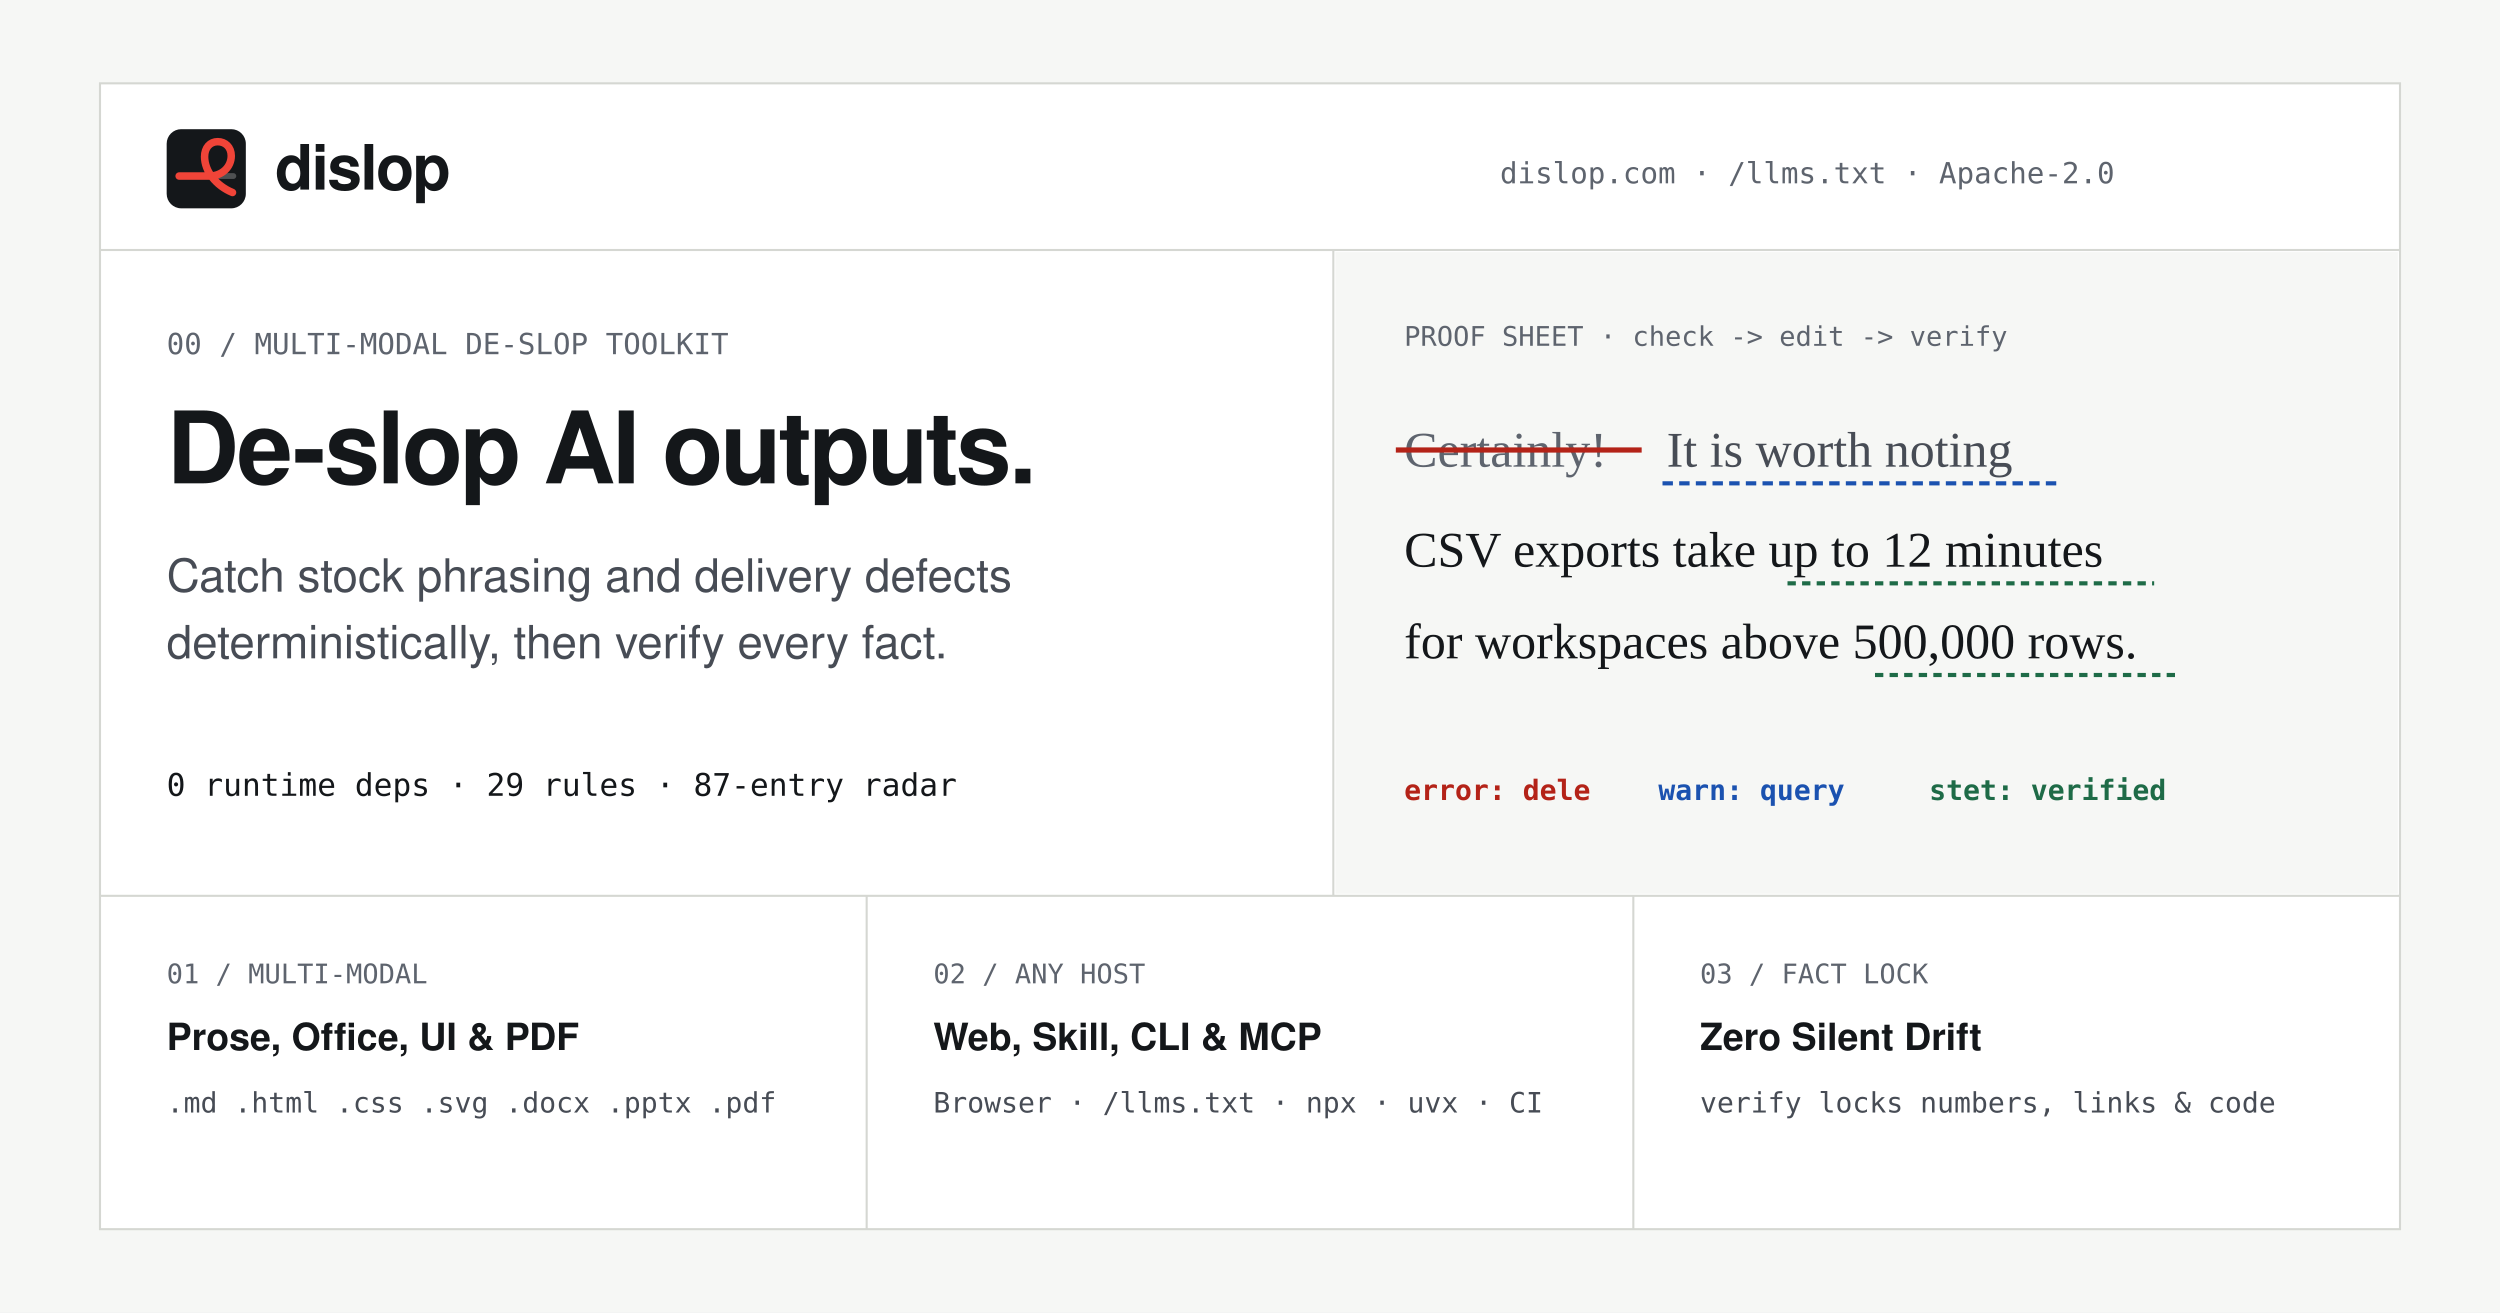
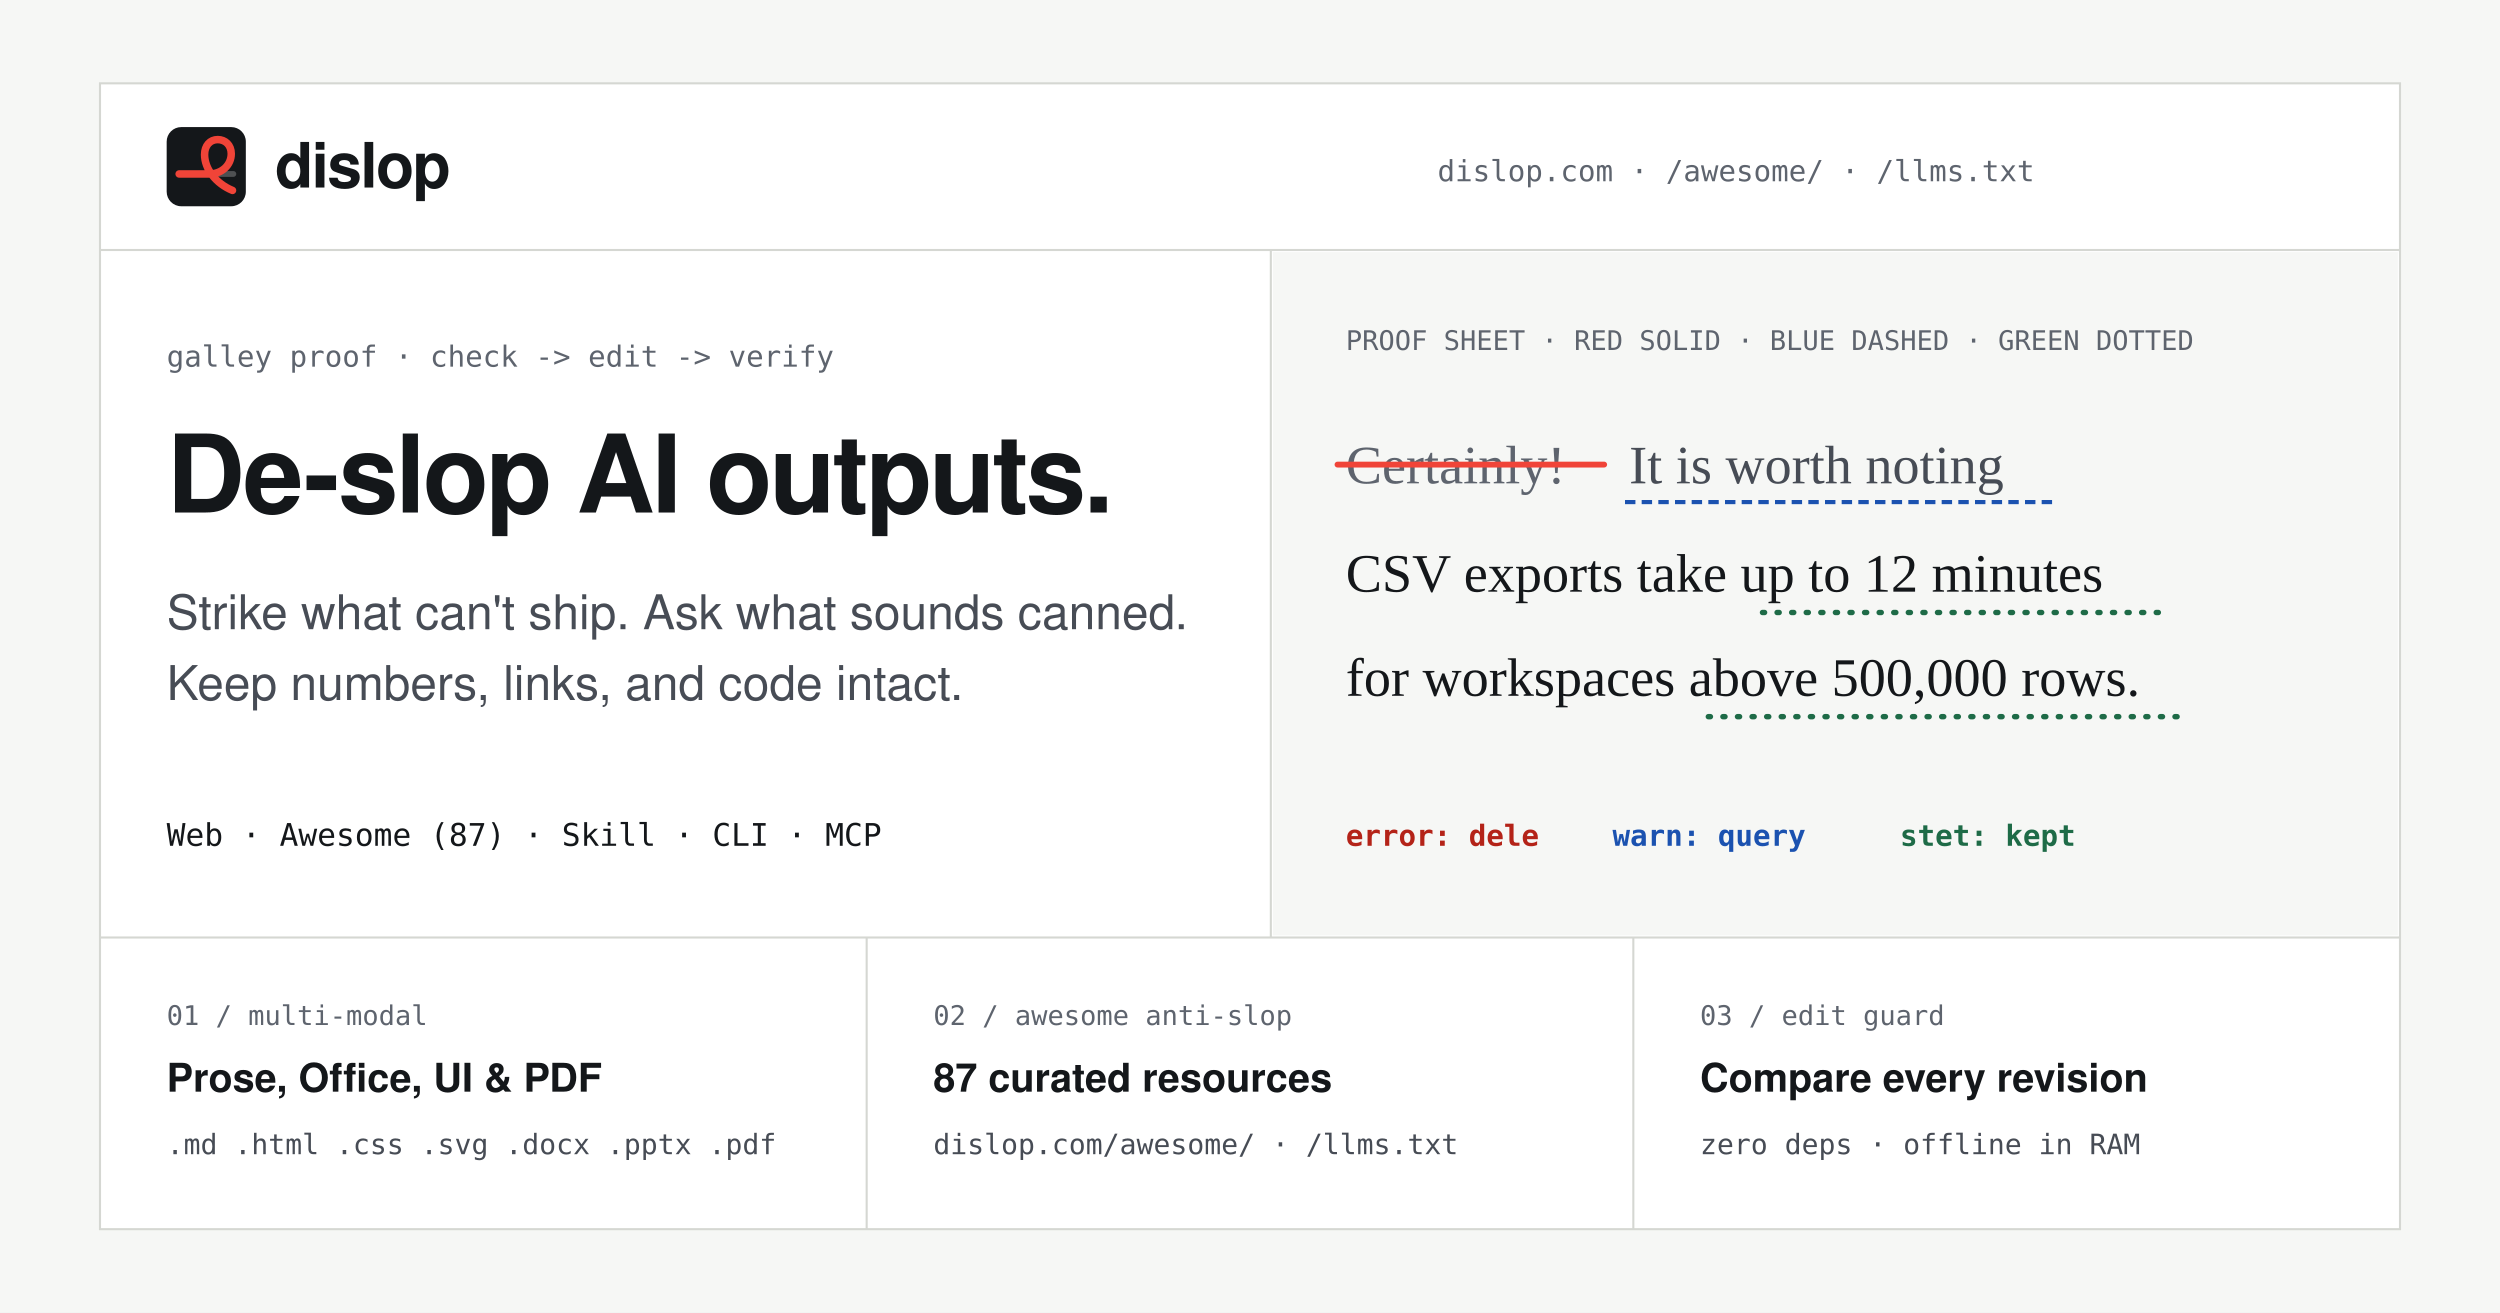
- <svg xmlns="http://www.w3.org/2000/svg" viewBox="0 0 1200 630" width="1200" height="630" fill="none" role="img" aria-label="dislop — Complete Multi-Modal De-Slop Toolkit">
+ <svg xmlns="http://www.w3.org/2000/svg" viewBox="0 0 1200 630" width="1200" height="630" fill="none" role="img" aria-label="dislop — De-slop AI outputs and compare every edit">
  <rect width="1200" height="630" fill="#F6F7F5" />
  <rect x="48" y="40" width="1104" height="550" fill="#FFFFFF" stroke="#D5D7D2" stroke-width="1" />
  <line x1="48" y1="120" x2="1152" y2="120" stroke="#D5D7D2" stroke-width="1" />
-   <line x1="48" y1="430" x2="1152" y2="430" stroke="#D5D7D2" stroke-width="1" />
-   <line x1="640" y1="120" x2="640" y2="430" stroke="#D5D7D2" stroke-width="1" />
-   <g transform="translate(80, 62)">
+   <line x1="48" y1="450" x2="1152" y2="450" stroke="#D5D7D2" stroke-width="1" />
+   <line x1="610" y1="120" x2="610" y2="450" stroke="#D5D7D2" stroke-width="1" />
+   <g transform="translate(80, 61)">
    <rect width="38" height="38" rx="7" fill="#14171A" />
    <line x1="6" y1="22.5" x2="32" y2="22.5" stroke="#F4F5F3" stroke-width="2.8" stroke-linecap="round" stroke-opacity="0.26" />
    <path d="M6 22.5H20.5C26.5 22.5 31 18.2 31 12.8C31 8.6 28.1 6 24.5 6C20.8 6 18.2 8.9 18.2 13.2C18.2 20.1 23.6 27.1 31.6 30.4" stroke="#F04438" stroke-width="3.6" stroke-linecap="round" stroke-linejoin="round" />
    <text x="52" y="29" fill="#14171A" font-family="-apple-system, BlinkMacSystemFont, 'Segoe UI', Helvetica, Arial, sans-serif" font-size="30" font-weight="700" letter-spacing="-0.8">dislop</text>
  </g>
-   <text x="720" y="88" fill="#5E646E" font-family="ui-monospace, SFMono-Regular, Menlo, Consolas, monospace" font-size="14">dislop.com  ·  /llms.txt  ·  Apache-2.0</text>
-   <text x="80" y="170" fill="#5E646E" font-family="ui-monospace, SFMono-Regular, Menlo, Consolas, monospace" font-size="14">00 / MULTI-MODAL DE-SLOP TOOLKIT</text>
-   <text x="80" y="232" fill="#14171A" font-family="-apple-system, BlinkMacSystemFont, 'Segoe UI', Helvetica, Arial, sans-serif" font-size="48" font-weight="700" letter-spacing="-1.4">De-slop AI outputs.</text>
-   <text x="80" y="284" fill="#474C55" font-family="-apple-system, BlinkMacSystemFont, 'Segoe UI', Helvetica, Arial, sans-serif" font-size="22" font-weight="400">Catch stock phrasing and delivery defects</text>
-   <text x="80" y="316" fill="#474C55" font-family="-apple-system, BlinkMacSystemFont, 'Segoe UI', Helvetica, Arial, sans-serif" font-size="22" font-weight="400">deterministically, then verify every fact.</text>
-   <text x="80" y="382" fill="#14171A" font-family="ui-monospace, SFMono-Regular, Menlo, Consolas, monospace" font-size="15">0 runtime deps  ·  29 rules  ·  87-entry radar</text>
-   <rect x="641" y="121" width="510" height="308" fill="#F6F7F5" />
-   <text x="674" y="166" fill="#5E646E" font-family="ui-monospace, SFMono-Regular, Menlo, Consolas, monospace" font-size="13">PROOF SHEET  ·  check -&gt; edit -&gt; verify</text>
-   <text x="674" y="224" fill="#5E646E" font-family="Georgia, 'Times New Roman', serif" font-size="24">Certainly!</text>
-   <line x1="670" y1="216" x2="788" y2="216" stroke="#B42318" stroke-width="2.5" />
-   <text x="800" y="224" fill="#474C55" font-family="Georgia, 'Times New Roman', serif" font-size="24">It is worth noting</text>
-   <line x1="798" y1="232" x2="990" y2="232" stroke="#1B52B0" stroke-width="2" stroke-dasharray="5 3" />
-   <text x="674" y="272" fill="#14171A" font-family="Georgia, 'Times New Roman', serif" font-size="24">CSV exports take up to 12 minutes</text>
-   <line x1="858" y1="280" x2="1034" y2="280" stroke="#1E6B47" stroke-width="2" stroke-dasharray="4 3" />
-   <text x="674" y="316" fill="#14171A" font-family="Georgia, 'Times New Roman', serif" font-size="24">for workspaces above 500,000 rows.</text>
-   <line x1="900" y1="324" x2="1044" y2="324" stroke="#1E6B47" stroke-width="2" stroke-dasharray="4 3" />
-   <text x="674" y="384" fill="#B42318" font-family="ui-monospace, SFMono-Regular, Menlo, Consolas, monospace" font-size="13.5" font-weight="600">error: dele</text>
-   <text x="796" y="384" fill="#1B52B0" font-family="ui-monospace, SFMono-Regular, Menlo, Consolas, monospace" font-size="13.5" font-weight="600">warn: query</text>
-   <text x="926" y="384" fill="#1E6B47" font-family="ui-monospace, SFMono-Regular, Menlo, Consolas, monospace" font-size="13.5" font-weight="600">stet: verified</text>
-   <line x1="416" y1="430" x2="416" y2="590" stroke="#D5D7D2" stroke-width="1" />
-   <line x1="784" y1="430" x2="784" y2="590" stroke="#D5D7D2" stroke-width="1" />
-   <text x="80" y="472" fill="#5E646E" font-family="ui-monospace, SFMono-Regular, Menlo, Consolas, monospace" font-size="13">01 / MULTI-MODAL</text>
-   <text x="80" y="504" fill="#14171A" font-family="-apple-system, BlinkMacSystemFont, 'Segoe UI', Helvetica, Arial, sans-serif" font-size="18" font-weight="600">Prose, Office, UI &amp; PDF</text>
-   <text x="80" y="534" fill="#474C55" font-family="ui-monospace, SFMono-Regular, Menlo, Consolas, monospace" font-size="13.5">.md .html .css .svg .docx .pptx .pdf</text>
-   <text x="448" y="472" fill="#5E646E" font-family="ui-monospace, SFMono-Regular, Menlo, Consolas, monospace" font-size="13">02 / ANY HOST</text>
-   <text x="448" y="504" fill="#14171A" font-family="-apple-system, BlinkMacSystemFont, 'Segoe UI', Helvetica, Arial, sans-serif" font-size="18" font-weight="600">Web, Skill, CLI &amp; MCP</text>
-   <text x="448" y="534" fill="#474C55" font-family="ui-monospace, SFMono-Regular, Menlo, Consolas, monospace" font-size="13.5">Browser · /llms.txt · npx · uvx · CI</text>
-   <text x="816" y="472" fill="#5E646E" font-family="ui-monospace, SFMono-Regular, Menlo, Consolas, monospace" font-size="13">03 / FACT LOCK</text>
-   <text x="816" y="504" fill="#14171A" font-family="-apple-system, BlinkMacSystemFont, 'Segoe UI', Helvetica, Arial, sans-serif" font-size="18" font-weight="600">Zero Silent Drift</text>
-   <text x="816" y="534" fill="#474C55" font-family="ui-monospace, SFMono-Regular, Menlo, Consolas, monospace" font-size="13.5">verify locks numbers, links &amp; code</text>
+   <text x="690" y="87" fill="#5E646E" font-family="ui-monospace, SFMono-Regular, Menlo, Consolas, monospace" font-size="14">dislop.com  ·  /awesome/  ·  /llms.txt</text>
+   <text x="80" y="176" fill="#5E646E" font-family="ui-monospace, SFMono-Regular, Menlo, Consolas, monospace" font-size="14">galley proof  ·  check -&gt; edit -&gt; verify</text>
+   <text x="80" y="246" fill="#14171A" font-family="-apple-system, BlinkMacSystemFont, 'Segoe UI', Helvetica, Arial, sans-serif" font-size="52" font-weight="700" letter-spacing="-1.4">De-slop AI outputs.</text>
+   <text x="80" y="302" fill="#474C55" font-family="-apple-system, BlinkMacSystemFont, 'Segoe UI', Helvetica, Arial, sans-serif" font-size="23" font-weight="400">Strike what can't ship. Ask what sounds canned.</text>
+   <text x="80" y="336" fill="#474C55" font-family="-apple-system, BlinkMacSystemFont, 'Segoe UI', Helvetica, Arial, sans-serif" font-size="23" font-weight="400">Keep numbers, links, and code intact.</text>
+   <text x="80" y="406" fill="#14171A" font-family="ui-monospace, SFMono-Regular, Menlo, Consolas, monospace" font-size="15">Web  ·  Awesome (87)  ·  Skill  ·  CLI  ·  MCP</text>
+   <rect x="611" y="121" width="540" height="328" fill="#F6F7F5" />
+   <text x="646" y="168" fill="#5E646E" font-family="ui-monospace, SFMono-Regular, Menlo, Consolas, monospace" font-size="13">PROOF SHEET  ·  RED SOLID · BLUE DASHED · GREEN DOTTED</text>
+   <text x="646" y="232" fill="#5E646E" font-family="Georgia, 'Times New Roman', serif" font-size="26">Certainly!</text>
+   <line x1="642" y1="223" x2="770" y2="223" stroke="#F04438" stroke-width="2.8" stroke-linecap="round" />
+   <text x="782" y="232" fill="#474C55" font-family="Georgia, 'Times New Roman', serif" font-size="26">It is worth noting</text>
+   <line x1="780" y1="241" x2="988" y2="241" stroke="#1B52B0" stroke-width="2" stroke-dasharray="5 3" />
+   <text x="646" y="284" fill="#14171A" font-family="Georgia, 'Times New Roman', serif" font-size="26">CSV exports take up to 12 minutes</text>
+   <line x1="846" y1="294" x2="1036" y2="294" stroke="#1E6B47" stroke-width="2.6" stroke-linecap="round" stroke-dasharray="1 6" />
+   <text x="646" y="334" fill="#14171A" font-family="Georgia, 'Times New Roman', serif" font-size="26">for workspaces above 500,000 rows.</text>
+   <line x1="820" y1="344" x2="1046" y2="344" stroke="#1E6B47" stroke-width="2.6" stroke-linecap="round" stroke-dasharray="1 6" />
+   <text x="646" y="406" fill="#B42318" font-family="ui-monospace, SFMono-Regular, Menlo, Consolas, monospace" font-size="14" font-weight="600">error: dele</text>
+   <text x="774" y="406" fill="#1B52B0" font-family="ui-monospace, SFMono-Regular, Menlo, Consolas, monospace" font-size="14" font-weight="600">warn: query</text>
+   <text x="912" y="406" fill="#1E6B47" font-family="ui-monospace, SFMono-Regular, Menlo, Consolas, monospace" font-size="14" font-weight="600">stet: kept</text>
+   <line x1="416" y1="450" x2="416" y2="590" stroke="#D5D7D2" stroke-width="1" />
+   <line x1="784" y1="450" x2="784" y2="590" stroke="#D5D7D2" stroke-width="1" />
+   <text x="80" y="492" fill="#5E646E" font-family="ui-monospace, SFMono-Regular, Menlo, Consolas, monospace" font-size="13">01 / multi-modal</text>
+   <text x="80" y="524" fill="#14171A" font-family="-apple-system, BlinkMacSystemFont, 'Segoe UI', Helvetica, Arial, sans-serif" font-size="19" font-weight="600">Prose, Office, UI &amp; PDF</text>
+   <text x="80" y="554" fill="#474C55" font-family="ui-monospace, SFMono-Regular, Menlo, Consolas, monospace" font-size="13.5">.md .html .css .svg .docx .pptx .pdf</text>
+   <text x="448" y="492" fill="#5E646E" font-family="ui-monospace, SFMono-Regular, Menlo, Consolas, monospace" font-size="13">02 / awesome anti-slop</text>
+   <text x="448" y="524" fill="#14171A" font-family="-apple-system, BlinkMacSystemFont, 'Segoe UI', Helvetica, Arial, sans-serif" font-size="19" font-weight="600">87 curated resources</text>
+   <text x="448" y="554" fill="#474C55" font-family="ui-monospace, SFMono-Regular, Menlo, Consolas, monospace" font-size="13.5">dislop.com/awesome/ · /llms.txt</text>
+   <text x="816" y="492" fill="#5E646E" font-family="ui-monospace, SFMono-Regular, Menlo, Consolas, monospace" font-size="13">03 / edit guard</text>
+   <text x="816" y="524" fill="#14171A" font-family="-apple-system, BlinkMacSystemFont, 'Segoe UI', Helvetica, Arial, sans-serif" font-size="19" font-weight="600">Compare every revision</text>
+   <text x="816" y="554" fill="#474C55" font-family="ui-monospace, SFMono-Regular, Menlo, Consolas, monospace" font-size="13.5">zero deps · offline in RAM</text>
</svg>
